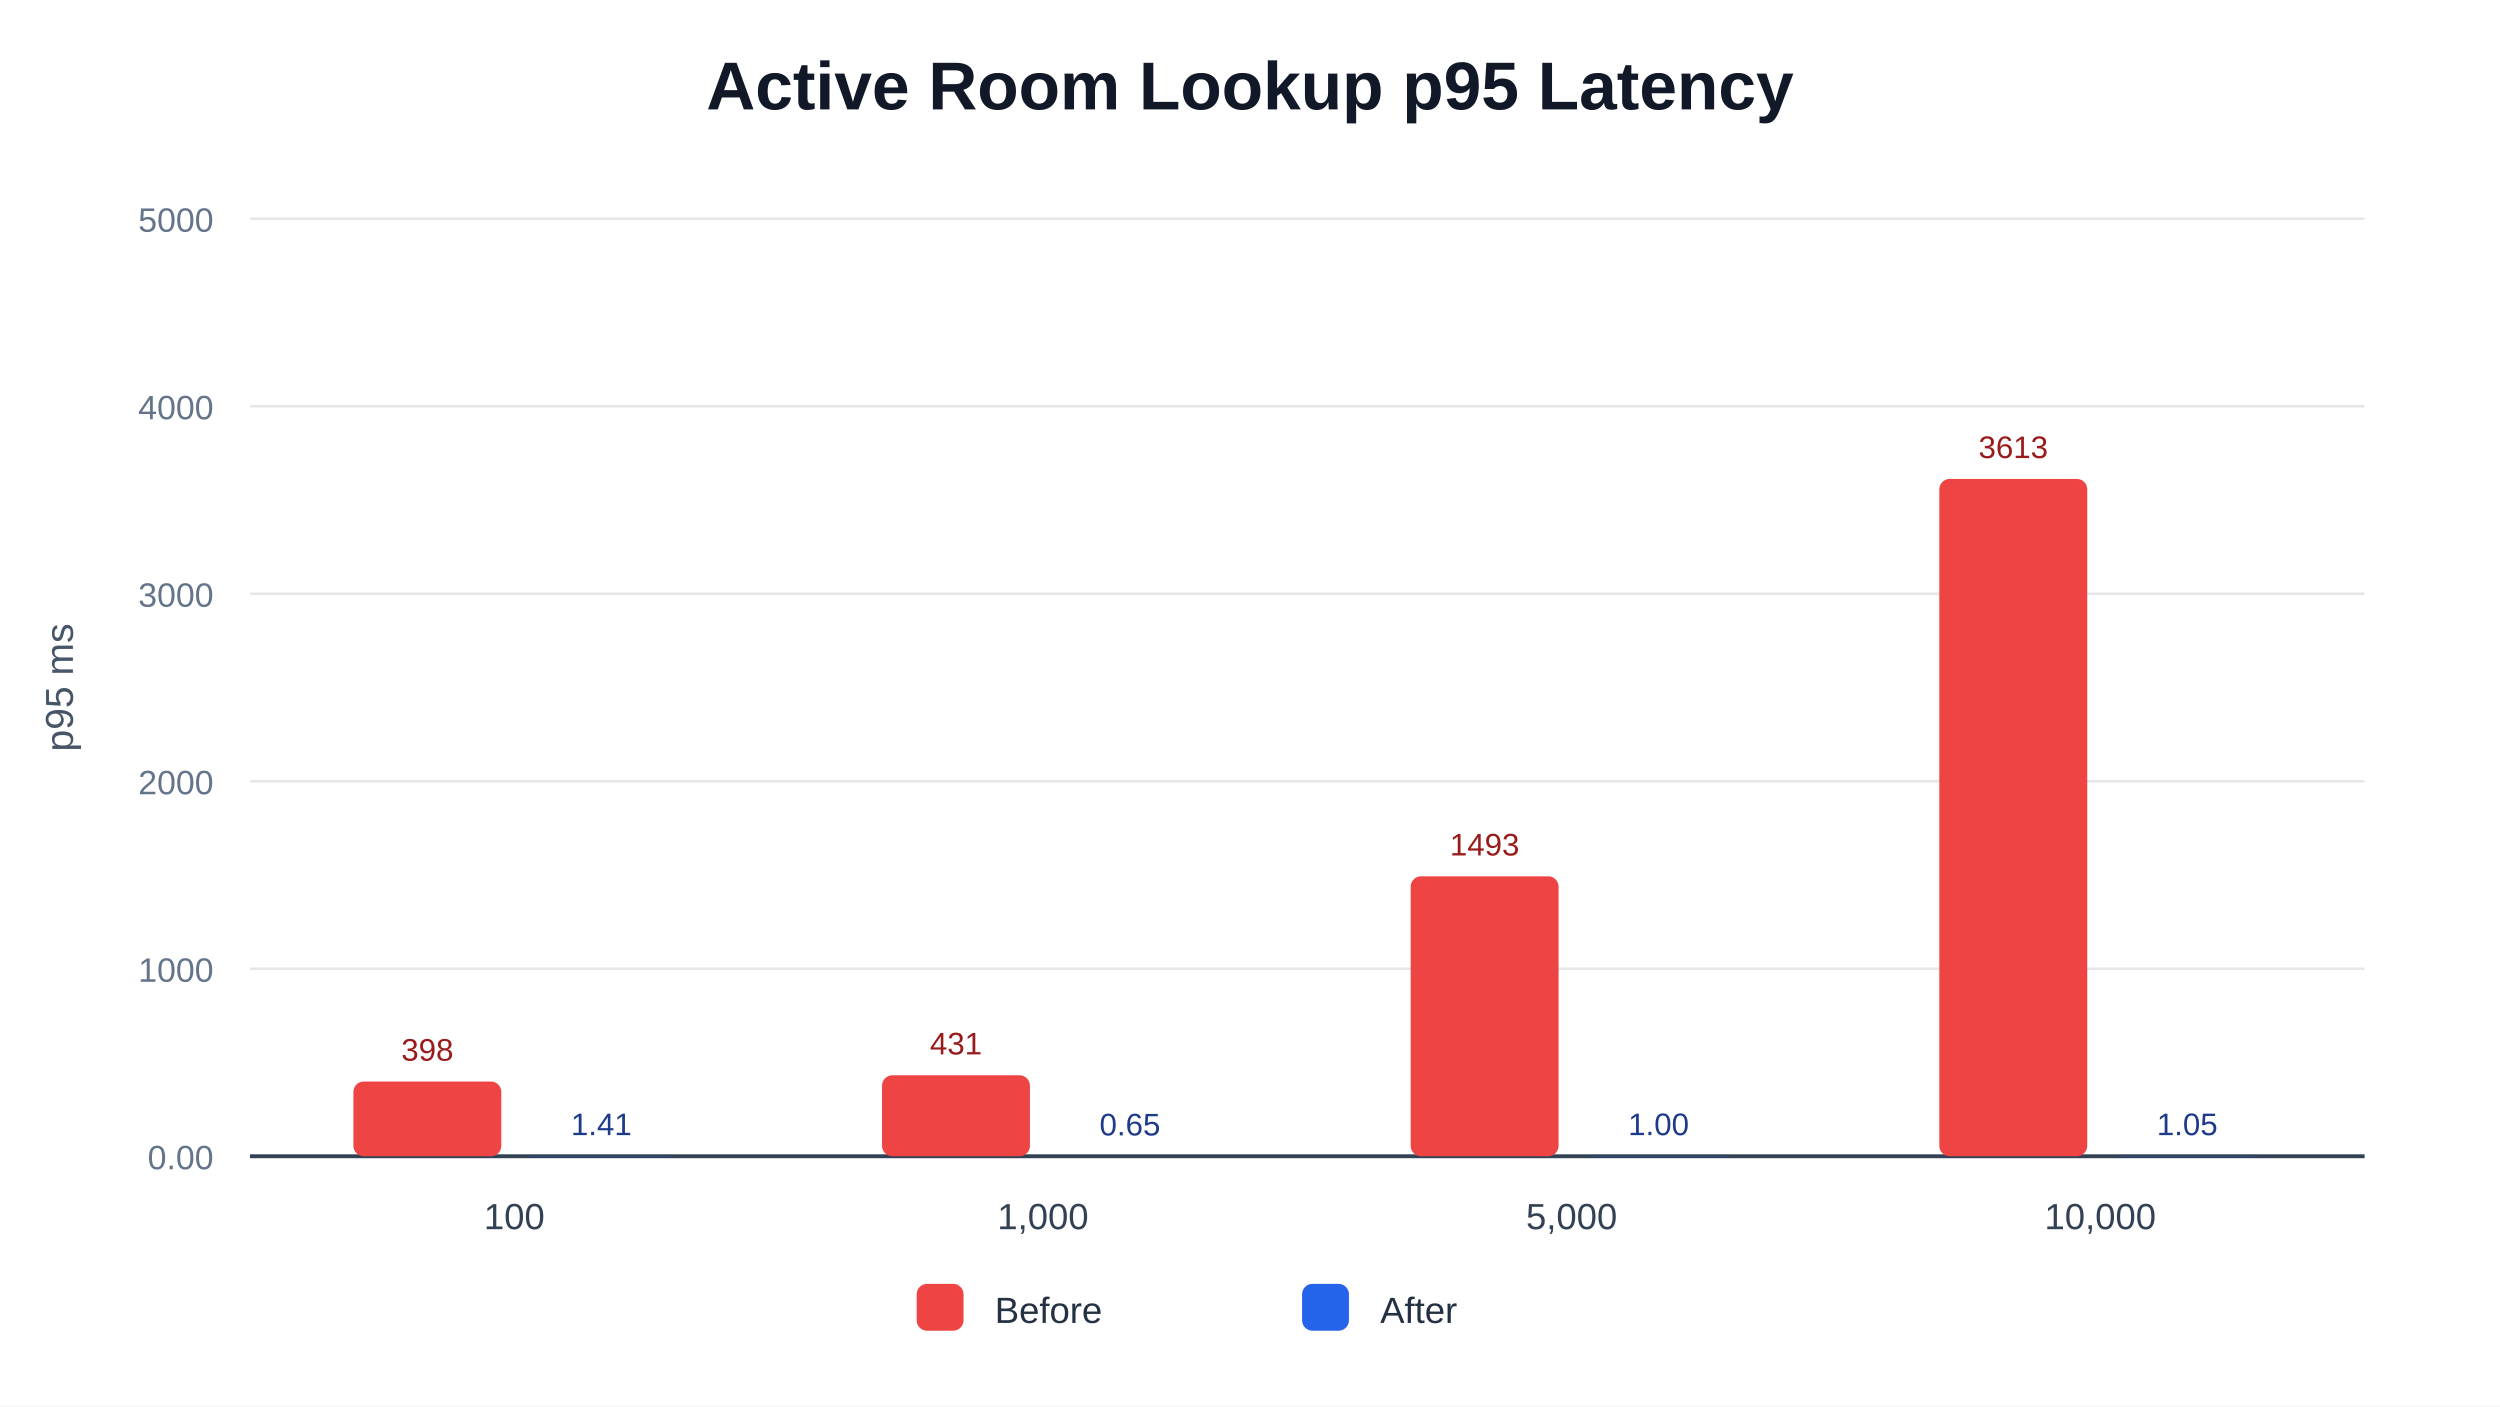
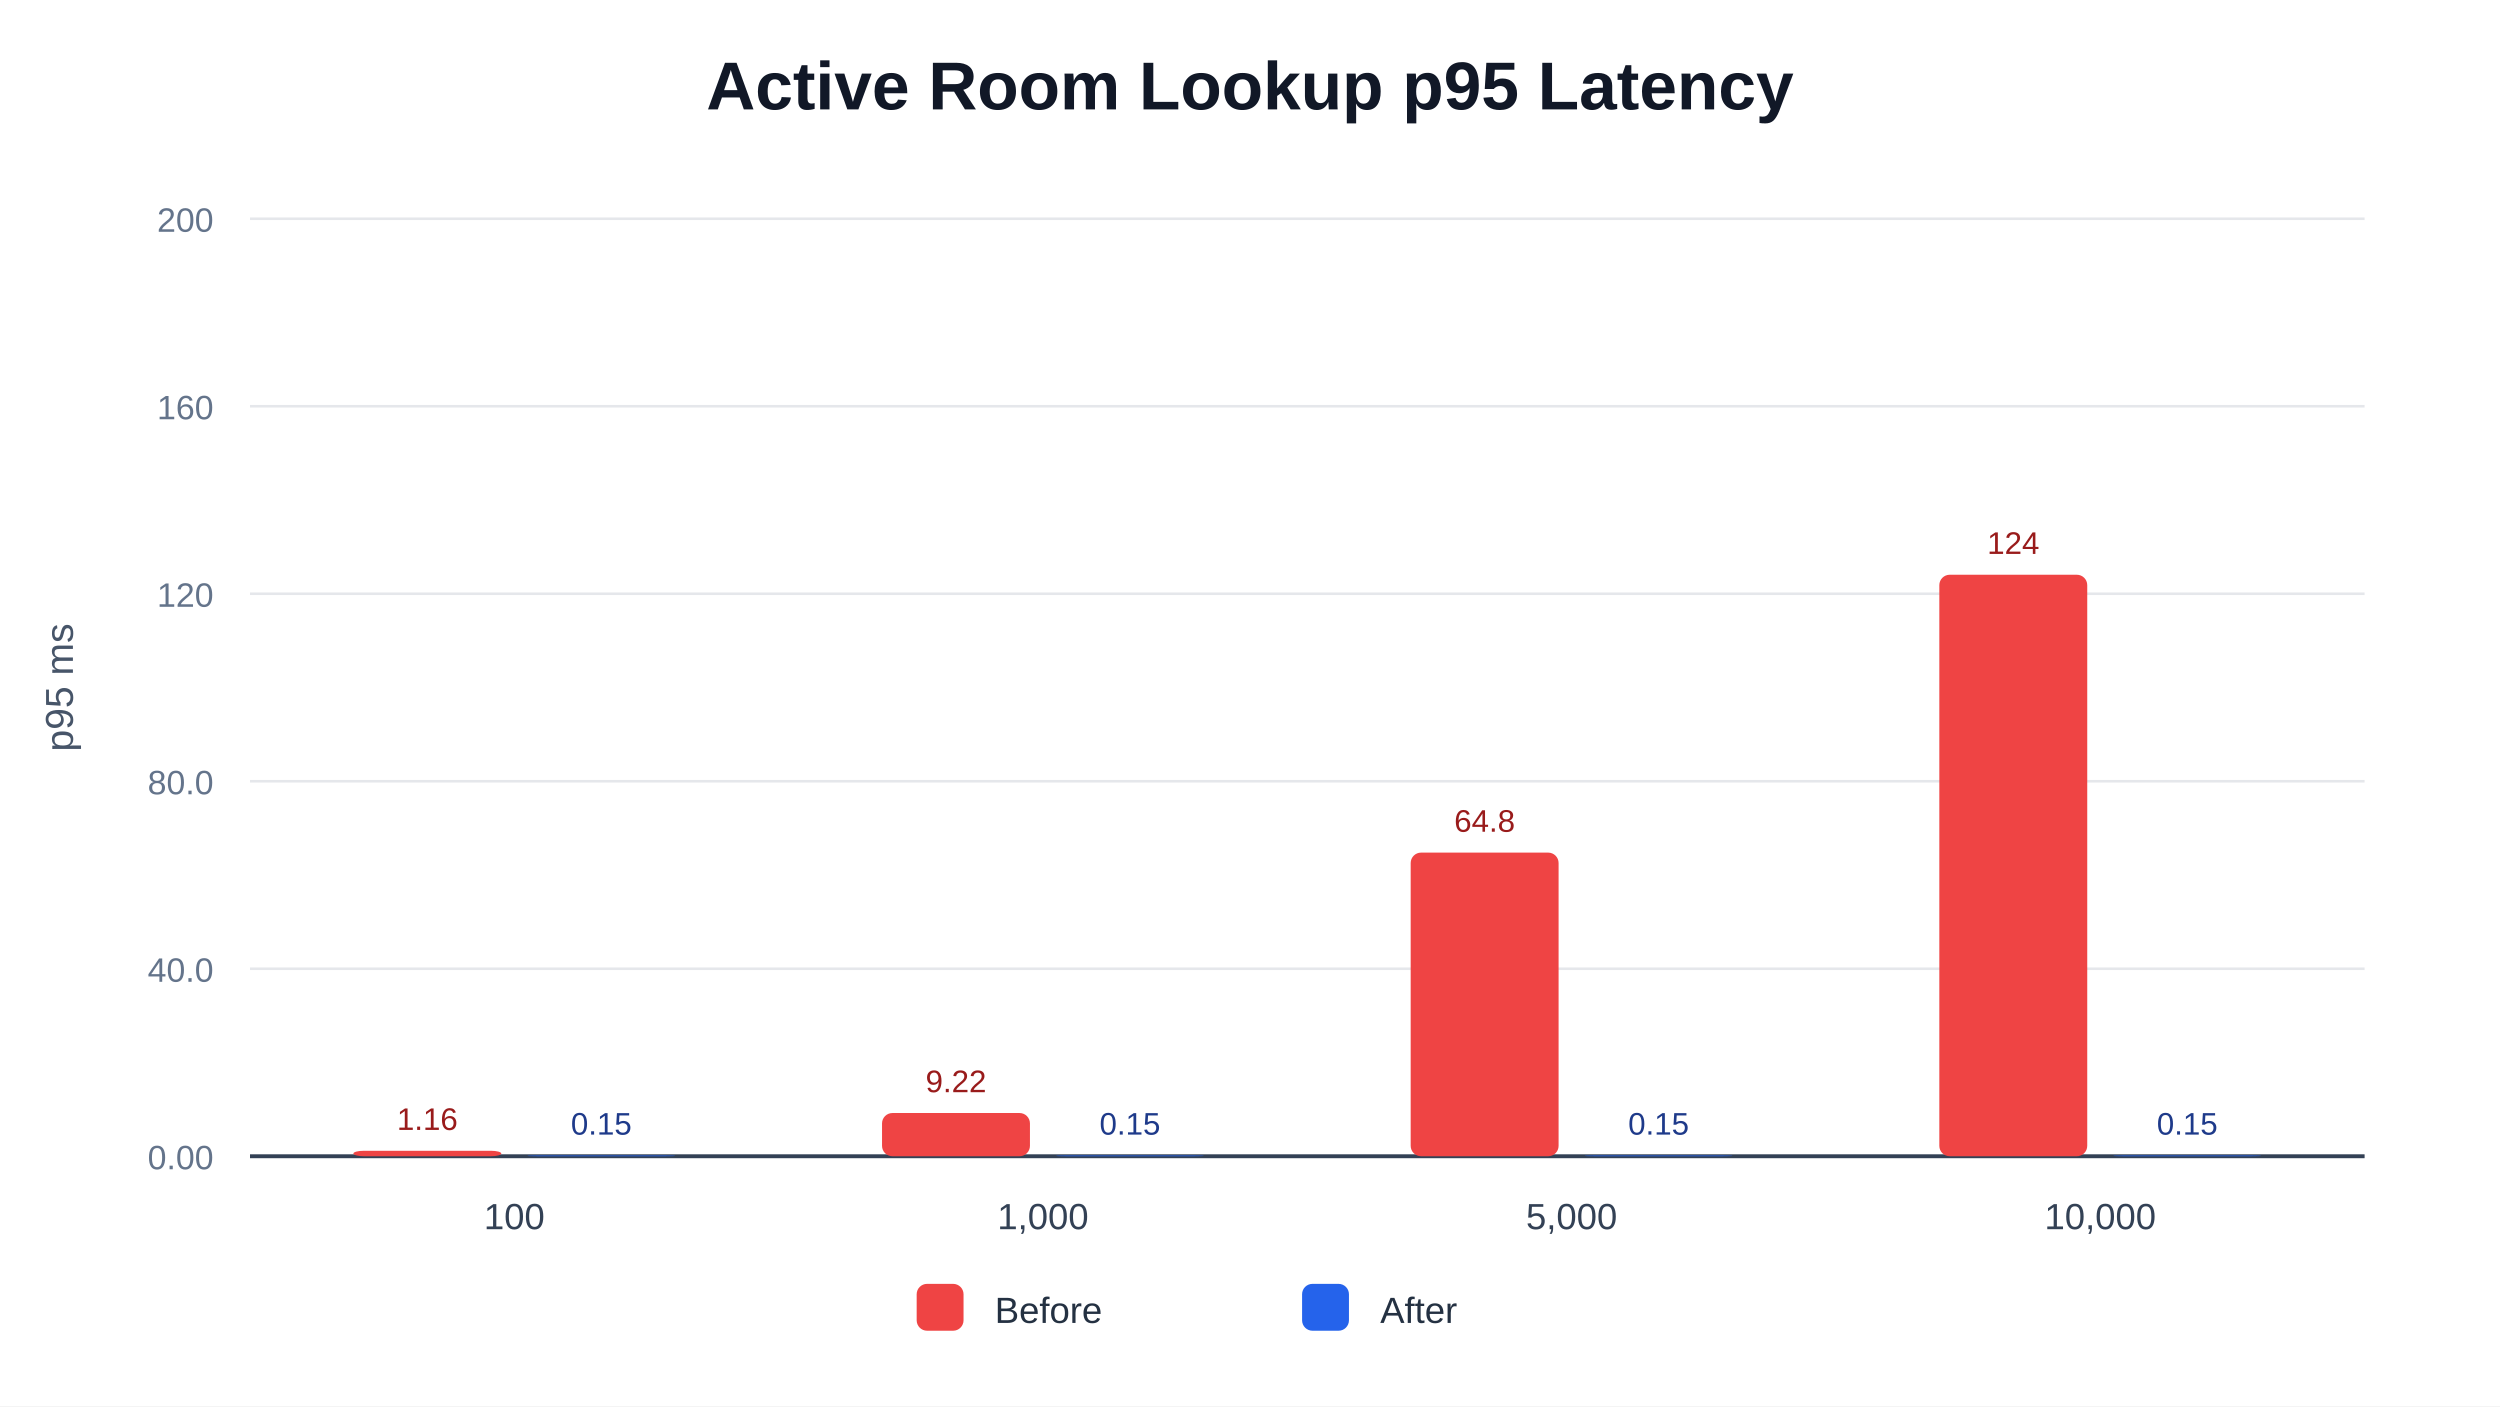
<svg xmlns="http://www.w3.org/2000/svg" width="960" height="540" viewBox="0 0 960 540">
  <rect width="100%" height="100%" fill="#ffffff" />
  <text x="480.0" y="42.0" text-anchor="middle" font-size="26" font-weight="700" fill="#111827" font-family="Arial, sans-serif">Active Room Lookup p95 Latency</text>
  <text transform="rotate(-90 28 264.0)" x="28.0" y="264.0" text-anchor="middle" font-size="15" font-weight="400" fill="#475569" font-family="Arial, sans-serif">p95 ms</text>
  <line x1="96" y1="444.0" x2="908" y2="444.0" stroke="#e5e7eb" stroke-width="1" />
  <text x="82.0" y="449.0" text-anchor="end" font-size="13" font-weight="400" fill="#64748b" font-family="Arial, sans-serif">0.00</text>
  <line x1="96" y1="372.0" x2="908" y2="372.0" stroke="#e5e7eb" stroke-width="1" />
-   <text x="82.0" y="377.0" text-anchor="end" font-size="13" font-weight="400" fill="#64748b" font-family="Arial, sans-serif">1000</text>
+   <text x="82.0" y="377.0" text-anchor="end" font-size="13" font-weight="400" fill="#64748b" font-family="Arial, sans-serif">40.0</text>
  <line x1="96" y1="300.0" x2="908" y2="300.0" stroke="#e5e7eb" stroke-width="1" />
-   <text x="82.0" y="305.0" text-anchor="end" font-size="13" font-weight="400" fill="#64748b" font-family="Arial, sans-serif">2000</text>
+   <text x="82.0" y="305.0" text-anchor="end" font-size="13" font-weight="400" fill="#64748b" font-family="Arial, sans-serif">80.0</text>
  <line x1="96" y1="228.0" x2="908" y2="228.0" stroke="#e5e7eb" stroke-width="1" />
-   <text x="82.0" y="233.0" text-anchor="end" font-size="13" font-weight="400" fill="#64748b" font-family="Arial, sans-serif">3000</text>
+   <text x="82.0" y="233.0" text-anchor="end" font-size="13" font-weight="400" fill="#64748b" font-family="Arial, sans-serif">120</text>
  <line x1="96" y1="156.0" x2="908" y2="156.0" stroke="#e5e7eb" stroke-width="1" />
-   <text x="82.0" y="161.0" text-anchor="end" font-size="13" font-weight="400" fill="#64748b" font-family="Arial, sans-serif">4000</text>
+   <text x="82.0" y="161.0" text-anchor="end" font-size="13" font-weight="400" fill="#64748b" font-family="Arial, sans-serif">160</text>
  <line x1="96" y1="84.0" x2="908" y2="84.0" stroke="#e5e7eb" stroke-width="1" />
-   <text x="82.0" y="89.0" text-anchor="end" font-size="13" font-weight="400" fill="#64748b" font-family="Arial, sans-serif">5000</text>
+   <text x="82.0" y="89.0" text-anchor="end" font-size="13" font-weight="400" fill="#64748b" font-family="Arial, sans-serif">200</text>
  <line x1="96" y1="444" x2="908" y2="444" stroke="#334155" stroke-width="1.5" />
-   <rect x="135.7" y="415.3" width="56.8" height="28.7" rx="4" fill="#ef4444" />
-   <rect x="202.5" y="443.9" width="56.8" height="0.1" rx="4" fill="#2563eb" />
-   <text x="164.1" y="407.3" text-anchor="middle" font-size="12" font-weight="400" fill="#991b1b" font-family="Arial, sans-serif">398</text>
-   <text x="230.9" y="435.9" text-anchor="middle" font-size="12" font-weight="400" fill="#1e3a8a" font-family="Arial, sans-serif">1.41</text>
+   <rect x="135.7" y="441.9" width="56.8" height="2.1" rx="4" fill="#ef4444" />
+   <rect x="202.5" y="443.7" width="56.8" height="0.3" rx="4" fill="#2563eb" />
+   <text x="164.1" y="433.9" text-anchor="middle" font-size="12" font-weight="400" fill="#991b1b" font-family="Arial, sans-serif">1.16</text>
+   <text x="230.9" y="435.7" text-anchor="middle" font-size="12" font-weight="400" fill="#1e3a8a" font-family="Arial, sans-serif">0.15</text>
  <text x="197.5" y="472.0" text-anchor="middle" font-size="14" font-weight="400" fill="#334155" font-family="Arial, sans-serif">100</text>
-   <rect x="338.7" y="412.9" width="56.8" height="31.1" rx="4" fill="#ef4444" />
-   <rect x="405.5" y="444.0" width="56.8" height="0.0" rx="4" fill="#2563eb" />
-   <text x="367.1" y="404.9" text-anchor="middle" font-size="12" font-weight="400" fill="#991b1b" font-family="Arial, sans-serif">431</text>
-   <text x="433.9" y="436.0" text-anchor="middle" font-size="12" font-weight="400" fill="#1e3a8a" font-family="Arial, sans-serif">0.65</text>
+   <rect x="338.7" y="427.4" width="56.8" height="16.6" rx="4" fill="#ef4444" />
+   <rect x="405.5" y="443.7" width="56.8" height="0.3" rx="4" fill="#2563eb" />
+   <text x="367.1" y="419.4" text-anchor="middle" font-size="12" font-weight="400" fill="#991b1b" font-family="Arial, sans-serif">9.22</text>
+   <text x="433.9" y="435.7" text-anchor="middle" font-size="12" font-weight="400" fill="#1e3a8a" font-family="Arial, sans-serif">0.15</text>
  <text x="400.5" y="472.0" text-anchor="middle" font-size="14" font-weight="400" fill="#334155" font-family="Arial, sans-serif">1,000</text>
-   <rect x="541.7" y="336.5" width="56.8" height="107.5" rx="4" fill="#ef4444" />
-   <rect x="608.5" y="443.9" width="56.8" height="0.1" rx="4" fill="#2563eb" />
-   <text x="570.1" y="328.5" text-anchor="middle" font-size="12" font-weight="400" fill="#991b1b" font-family="Arial, sans-serif">1493</text>
-   <text x="636.9" y="435.9" text-anchor="middle" font-size="12" font-weight="400" fill="#1e3a8a" font-family="Arial, sans-serif">1.00</text>
+   <rect x="541.7" y="327.4" width="56.8" height="116.6" rx="4" fill="#ef4444" />
+   <rect x="608.5" y="443.7" width="56.8" height="0.3" rx="4" fill="#2563eb" />
+   <text x="570.1" y="319.4" text-anchor="middle" font-size="12" font-weight="400" fill="#991b1b" font-family="Arial, sans-serif">64.8</text>
+   <text x="636.9" y="435.7" text-anchor="middle" font-size="12" font-weight="400" fill="#1e3a8a" font-family="Arial, sans-serif">0.15</text>
  <text x="603.5" y="472.0" text-anchor="middle" font-size="14" font-weight="400" fill="#334155" font-family="Arial, sans-serif">5,000</text>
-   <rect x="744.7" y="183.9" width="56.8" height="260.1" rx="4" fill="#ef4444" />
-   <rect x="811.5" y="443.9" width="56.8" height="0.1" rx="4" fill="#2563eb" />
-   <text x="773.1" y="175.9" text-anchor="middle" font-size="12" font-weight="400" fill="#991b1b" font-family="Arial, sans-serif">3613</text>
-   <text x="839.9" y="435.9" text-anchor="middle" font-size="12" font-weight="400" fill="#1e3a8a" font-family="Arial, sans-serif">1.05</text>
+   <rect x="744.7" y="220.7" width="56.8" height="223.3" rx="4" fill="#ef4444" />
+   <rect x="811.5" y="443.7" width="56.8" height="0.3" rx="4" fill="#2563eb" />
+   <text x="773.1" y="212.7" text-anchor="middle" font-size="12" font-weight="400" fill="#991b1b" font-family="Arial, sans-serif">124</text>
+   <text x="839.9" y="435.7" text-anchor="middle" font-size="12" font-weight="400" fill="#1e3a8a" font-family="Arial, sans-serif">0.15</text>
  <text x="806.5" y="472.0" text-anchor="middle" font-size="14" font-weight="400" fill="#334155" font-family="Arial, sans-serif">10,000</text>
  <rect x="352.0" y="493" width="18" height="18" rx="4" fill="#ef4444" />
  <text x="382.0" y="508.0" text-anchor="start" font-size="14" font-weight="400" fill="#243142" font-family="Arial, sans-serif">Before</text>
  <rect x="500.0" y="493" width="18" height="18" rx="4" fill="#2563eb" />
  <text x="530.0" y="508.0" text-anchor="start" font-size="14" font-weight="400" fill="#243142" font-family="Arial, sans-serif">After</text>
</svg>
